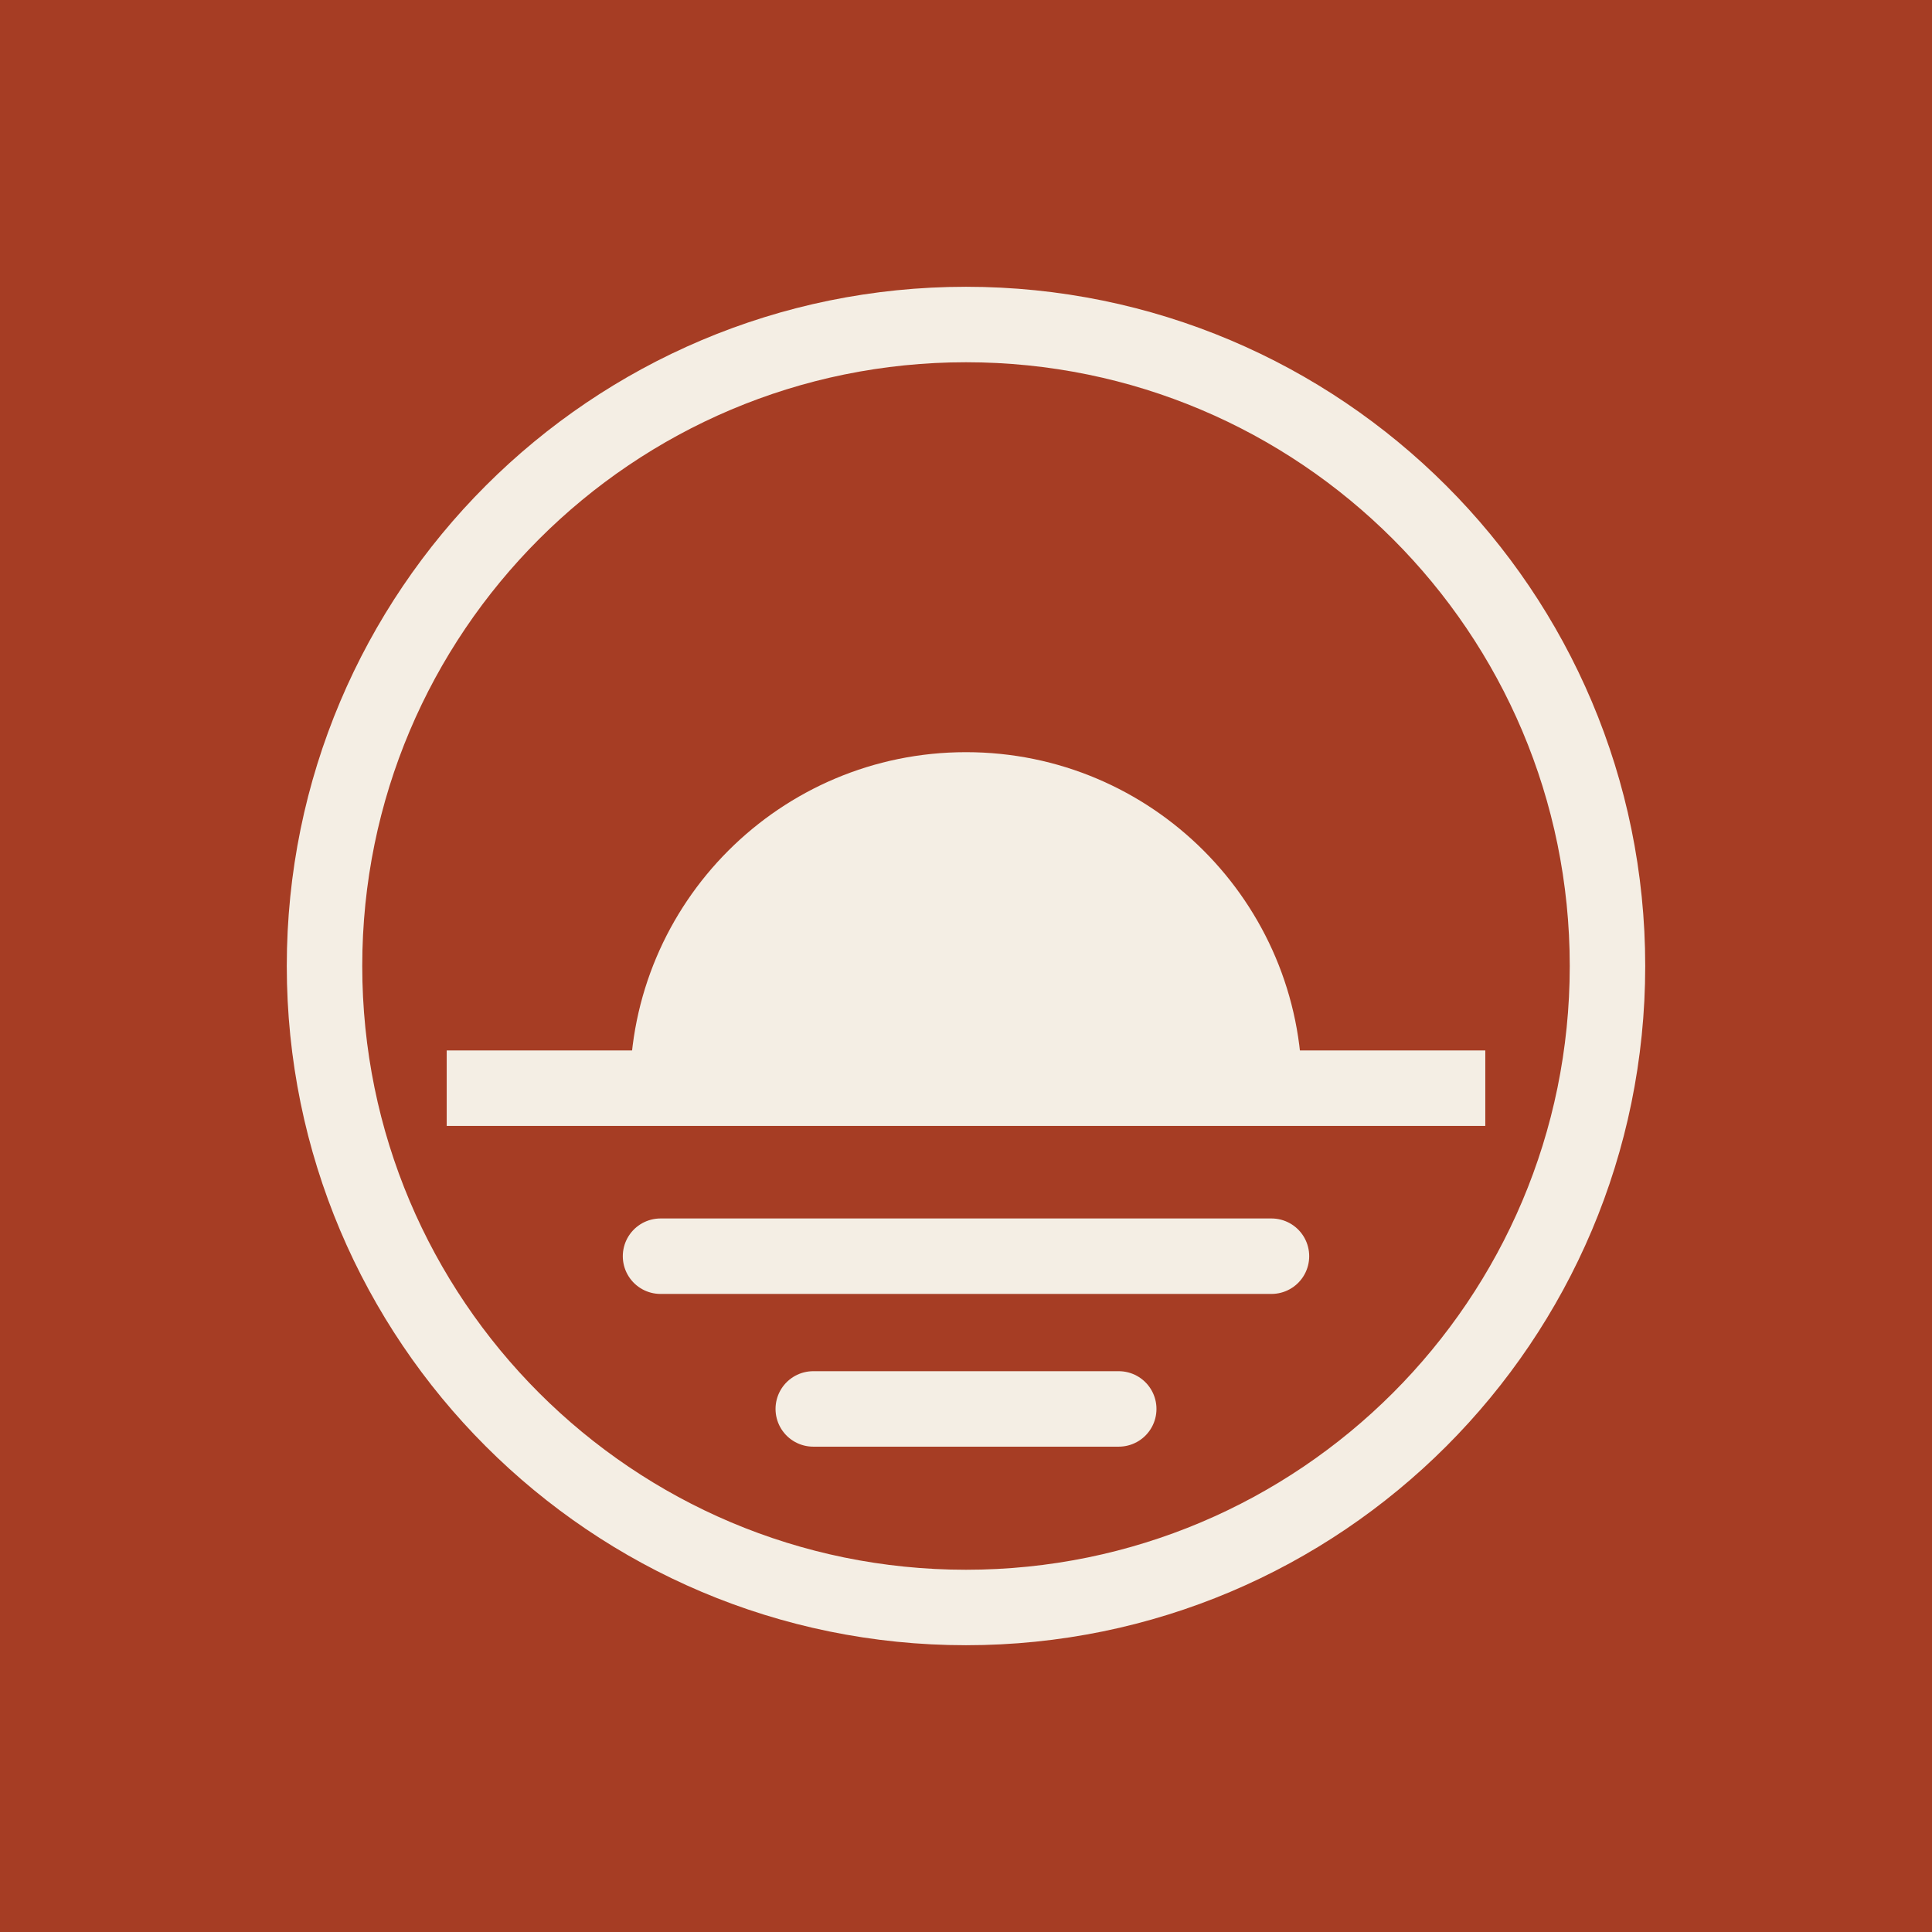
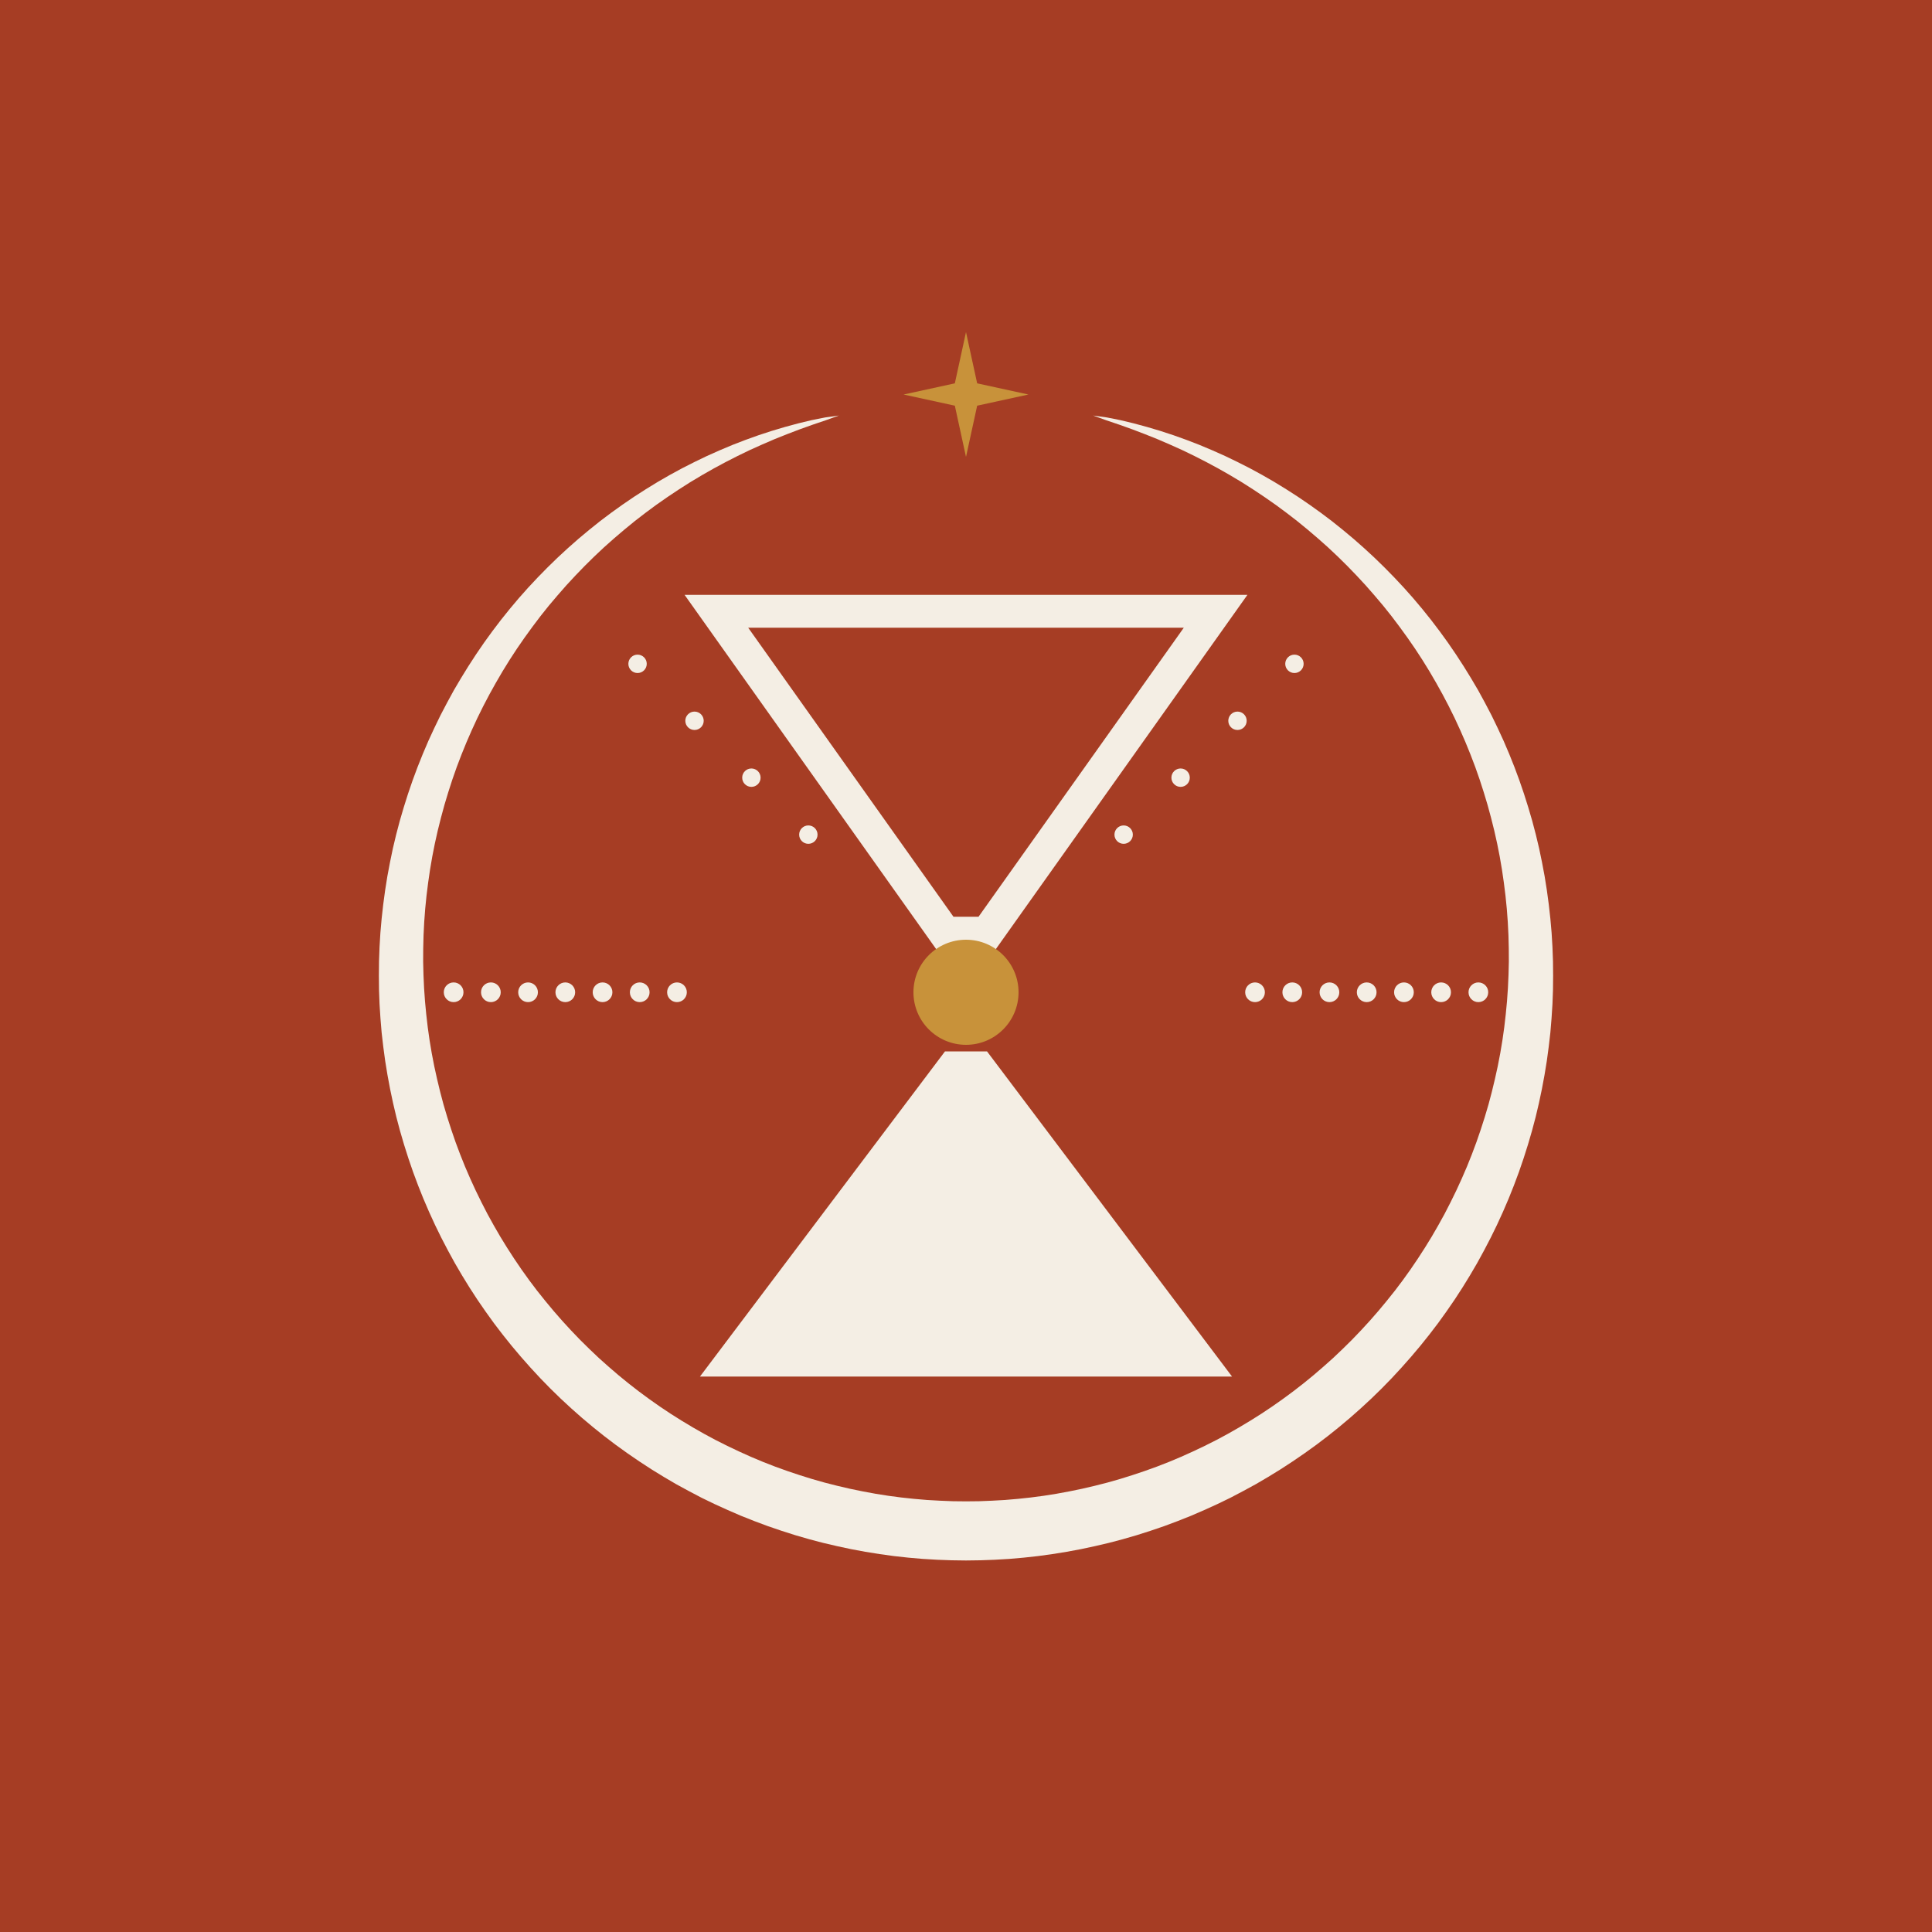
<svg xmlns="http://www.w3.org/2000/svg" width="512" height="512" viewBox="0 0 512 512">
  <rect width="512" height="512" rx="0" fill="#A63D24" />
-   <circle cx="256" cy="256" r="170" fill="none" stroke="#F4EEE4" stroke-width="20" />
-   <path d="M166.952 288.381 A89.048 89.048 0 0 1 345.048 288.381 Z" fill="#F4EEE4" />
-   <line x1="118.381" y1="288.381" x2="393.619" y2="288.381" stroke="#F4EEE4" stroke-width="20" />
-   <line x1="175.048" y1="332.905" x2="336.952" y2="332.905" stroke="#F4EEE4" stroke-width="20" stroke-linecap="round" />
-   <line x1="215.524" y1="373.381" x2="296.476" y2="373.381" stroke="#F4EEE4" stroke-width="20" stroke-linecap="round" />
+   <g transform="translate(81.92,81.92) scale(1.7408)">
+     <circle cx="22.00" cy="104.00" r="1.5" fill="#F4EEE4" />
+     <circle cx="27.67" cy="104.00" r="1.5" fill="#F4EEE4" />
+     <circle cx="33.33" cy="104.00" r="1.5" fill="#F4EEE4" />
+     <circle cx="39.00" cy="104.00" r="1.5" fill="#F4EEE4" />
+     <circle cx="44.67" cy="104.00" r="1.5" fill="#F4EEE4" />
+     <circle cx="50.33" cy="104.00" r="1.5" fill="#F4EEE4" />
+     <circle cx="56.00" cy="104.00" r="1.5" fill="#F4EEE4" />
+     <circle cx="144.00" cy="104.00" r="1.5" fill="#F4EEE4" />
+     <circle cx="149.67" cy="104.00" r="1.5" fill="#F4EEE4" />
+     <circle cx="155.33" cy="104.00" r="1.5" fill="#F4EEE4" />
+     <circle cx="161.00" cy="104.00" r="1.5" fill="#F4EEE4" />
+     <circle cx="166.67" cy="104.00" r="1.5" fill="#F4EEE4" />
+     <circle cx="172.33" cy="104.00" r="1.5" fill="#F4EEE4" />
+     <circle cx="178.00" cy="104.00" r="1.5" fill="#F4EEE4" />
+     <circle cx="50.00" cy="54.00" r="1.4" fill="#F4EEE4" />
+     <circle cx="58.67" cy="62.67" r="1.4" fill="#F4EEE4" />
+     <circle cx="67.33" cy="71.33" r="1.4" fill="#F4EEE4" />
+     <circle cx="76.00" cy="80.00" r="1.4" fill="#F4EEE4" />
+     <circle cx="150.00" cy="54.00" r="1.4" fill="#F4EEE4" />
+     <circle cx="141.33" cy="62.67" r="1.4" fill="#F4EEE4" />
+     <circle cx="132.67" cy="71.33" r="1.4" fill="#F4EEE4" />
+     <circle cx="124.00" cy="80.00" r="1.4" fill="#F4EEE4" />
+     <path d="M119.35,16.20 L121.43,16.49 L123.49,16.90 L125.53,17.39 L127.56,17.94 L129.58,18.54 L131.59,19.20 L133.57,19.91 L135.54,20.67 L137.49,21.49 L139.42,22.35 L141.33,23.27 L143.22,24.23 L145.08,25.24 L146.92,26.30 L148.73,27.41 L150.52,28.56 L152.28,29.76 L154.01,31.00 L155.71,32.28 L157.37,33.61 L159.01,34.98 L160.61,36.39 L162.18,37.84 L163.71,39.33 L165.21,40.86 L166.67,42.42 L168.09,44.02 L169.47,45.66 L170.81,47.33 L172.11,49.04 L173.37,50.78 L174.58,52.55 L175.75,54.35 L176.88,56.18 L177.97,58.03 L179.00,59.92 L180.00,61.83 L180.94,63.77 L181.84,65.72 L182.69,67.71 L183.49,69.71 L184.24,71.73 L184.94,73.77 L185.59,75.83 L186.20,77.91 L186.75,80.00 L187.25,82.10 L187.69,84.22 L188.09,86.35 L188.43,88.49 L188.72,90.64 L188.96,92.79 L189.15,94.95 L189.28,97.12 L189.36,99.29 L189.38,101.46 L189.36,103.63 L189.28,105.80 L189.14,107.97 L188.96,110.14 L188.71,112.30 L188.42,114.45 L188.07,116.60 L187.67,118.74 L187.22,120.87 L186.72,122.99 L186.16,125.10 L185.55,127.19 L184.89,129.27 L184.18,131.34 L183.42,133.38 L182.61,135.41 L181.75,137.41 L180.84,139.40 L179.88,141.36 L178.87,143.30 L177.82,145.22 L176.72,147.10 L175.57,148.97 L174.38,150.80 L173.14,152.60 L171.86,154.38 L170.53,156.12 L169.16,157.83 L167.75,159.50 L166.30,161.14 L164.81,162.75 L163.28,164.32 L161.71,165.85 L160.10,167.34 L158.46,168.79 L156.78,170.20 L155.07,171.57 L153.32,172.90 L151.54,174.18 L149.73,175.42 L147.89,176.62 L146.02,177.77 L144.13,178.88 L142.20,179.93 L140.26,180.95 L138.28,181.91 L136.28,182.82 L134.27,183.69 L132.23,184.50 L130.17,185.27 L128.09,185.98 L125.99,186.65 L123.88,187.26 L121.76,187.82 L119.62,188.32 L117.47,188.78 L115.31,189.18 L113.14,189.53 L110.96,189.83 L108.78,190.07 L106.59,190.26 L104.39,190.39 L102.20,190.47 L100.00,190.50 L97.80,190.47 L95.61,190.39 L93.41,190.26 L91.22,190.07 L89.04,189.83 L86.86,189.53 L84.69,189.18 L82.53,188.78 L80.38,188.32 L78.24,187.82 L76.12,187.26 L74.01,186.65 L71.91,185.98 L69.83,185.27 L67.77,184.50 L65.73,183.69 L63.72,182.82 L61.72,181.91 L59.74,180.95 L57.80,179.93 L55.87,178.88 L53.98,177.77 L52.11,176.62 L50.27,175.42 L48.46,174.18 L46.68,172.90 L44.93,171.57 L43.22,170.20 L41.54,168.79 L39.90,167.34 L38.29,165.85 L36.72,164.32 L35.19,162.75 L33.70,161.14 L32.25,159.50 L30.84,157.83 L29.47,156.12 L28.14,154.38 L26.86,152.60 L25.62,150.80 L24.43,148.97 L23.28,147.10 L22.18,145.22 L21.13,143.30 L20.12,141.36 L19.16,139.40 L18.25,137.41 L17.39,135.41 L16.58,133.38 L15.82,131.34 L15.11,129.27 L14.45,127.19 L13.84,125.10 L13.28,122.99 L12.78,120.87 L12.33,118.74 L11.93,116.60 L11.58,114.45 L11.29,112.30 L11.04,110.14 L10.86,107.97 L10.72,105.80 L10.64,103.63 L10.62,101.46 L10.64,99.29 L10.72,97.12 L10.85,94.95 L11.04,92.79 L11.28,90.64 L11.57,88.49 L11.91,86.35 L12.31,84.22 L12.75,82.10 L13.25,80.00 L13.80,77.91 L14.41,75.83 L15.06,73.77 L15.76,71.73 L16.51,69.71 L17.31,67.71 L18.16,65.72 L19.06,63.77 L20.00,61.83 L21.00,59.92 L22.03,58.03 L23.12,56.18 L24.25,54.35 L25.42,52.55 L26.63,50.78 L27.89,49.04 L29.19,47.33 L30.53,45.66 L31.91,44.02 L33.33,42.42 L34.79,40.86 L36.29,39.33 L37.82,37.84 L39.39,36.39 L40.99,34.98 L42.63,33.61 L44.29,32.28 L45.99,31.00 L47.72,29.76 L49.48,28.56 L51.27,27.41 L53.08,26.30 L54.92,25.24 L56.78,24.23 L58.67,23.27 L60.58,22.35 L62.51,21.49 L64.46,20.67 L66.43,19.91 L68.41,19.20 L70.42,18.54 L72.44,17.94 L74.47,17.39 L76.51,16.90 L78.57,16.49 L80.65,16.20 L80.65,16.20 L78.68,16.91 L76.70,17.58 L74.74,18.28 L72.80,19.02 L70.87,19.79 L68.97,20.61 L67.08,21.46 L65.22,22.36 L63.38,23.30 L61.56,24.28 L59.77,25.30 L58.00,26.36 L56.26,27.47 L54.55,28.61 L52.86,29.79 L51.21,31.01 L49.59,32.26 L48.00,33.56 L46.44,34.89 L44.91,36.25 L43.42,37.65 L41.96,39.09 L40.54,40.56 L39.15,42.06 L37.81,43.59 L36.49,45.15 L35.22,46.74 L33.99,48.37 L32.80,50.01 L31.64,51.69 L30.53,53.39 L29.46,55.12 L28.44,56.87 L27.45,58.65 L26.51,60.44 L25.61,62.26 L24.76,64.10 L23.95,65.96 L23.19,67.83 L22.47,69.72 L21.80,71.63 L21.18,73.55 L20.60,75.48 L20.07,77.43 L19.58,79.39 L19.14,81.36 L18.75,83.33 L18.41,85.32 L18.12,87.31 L17.87,89.31 L17.67,91.31 L17.52,93.32 L17.42,95.32 L17.37,97.33 L17.36,99.34 L17.41,101.35 L17.50,103.35 L17.64,105.35 L17.83,107.35 L18.06,109.34 L18.34,111.32 L18.67,113.29 L19.05,115.26 L19.48,117.21 L19.95,119.16 L20.46,121.09 L21.03,123.01 L21.64,124.91 L22.29,126.80 L22.99,128.67 L23.73,130.52 L24.52,132.35 L25.35,134.16 L26.23,135.96 L27.14,137.73 L28.10,139.47 L29.10,141.20 L30.14,142.89 L31.22,144.56 L32.34,146.21 L33.50,147.83 L34.70,149.42 L35.94,150.97 L37.21,152.50 L38.52,154.00 L39.86,155.46 L41.24,156.90 L42.65,158.29 L44.09,159.66 L45.57,160.98 L47.08,162.28 L48.61,163.53 L50.18,164.75 L51.78,165.93 L53.40,167.07 L55.05,168.17 L56.73,169.23 L58.43,170.25 L60.15,171.23 L61.90,172.17 L63.67,173.06 L65.46,173.91 L67.26,174.72 L69.09,175.49 L70.94,176.21 L72.80,176.88 L74.68,177.51 L76.57,178.10 L78.47,178.64 L80.39,179.13 L82.32,179.58 L84.26,179.98 L86.21,180.34 L88.16,180.65 L90.13,180.91 L92.09,181.12 L94.07,181.29 L96.04,181.40 L98.02,181.48 L100.00,181.50 L101.98,181.48 L103.96,181.40 L105.93,181.29 L107.91,181.12 L109.87,180.91 L111.84,180.65 L113.79,180.34 L115.74,179.98 L117.68,179.58 L119.61,179.13 L121.53,178.64 L123.43,178.10 L125.32,177.51 L127.20,176.88 L129.06,176.21 L130.91,175.49 L132.74,174.72 L134.54,173.91 L136.33,173.06 L138.10,172.17 L139.85,171.23 L141.57,170.25 L143.27,169.23 L144.95,168.17 L146.60,167.07 L148.22,165.93 L149.82,164.75 L151.39,163.53 L152.92,162.28 L154.43,160.98 L155.91,159.66 L157.35,158.29 L158.76,156.90 L160.14,155.46 L161.48,154.00 L162.79,152.50 L164.06,150.97 L165.30,149.42 L166.50,147.83 L167.66,146.21 L168.78,144.56 L169.86,142.89 L170.90,141.20 L171.90,139.47 L172.86,137.73 L173.77,135.96 L174.65,134.16 L175.48,132.35 L176.27,130.52 L177.01,128.67 L177.71,126.80 L178.36,124.91 L178.97,123.01 L179.54,121.09 L180.05,119.16 L180.52,117.21 L180.95,115.26 L181.33,113.29 L181.66,111.32 L181.94,109.34 L182.17,107.35 L182.36,105.35 L182.50,103.35 L182.59,101.35 L182.64,99.34 L182.63,97.33 L182.58,95.32 L182.48,93.32 L182.33,91.31 L182.13,89.31 L181.88,87.31 L181.59,85.32 L181.25,83.33 L180.86,81.36 L180.42,79.39 L179.93,77.43 L179.40,75.48 L178.82,73.55 L178.20,71.63 L177.53,69.72 L176.81,67.83 L176.05,65.96 L175.24,64.10 L174.39,62.26 L173.49,60.44 L172.55,58.65 L171.56,56.87 L170.54,55.12 L169.47,53.39 L168.36,51.69 L167.20,50.01 L166.01,48.37 L164.78,46.74 L163.51,45.15 L162.19,43.59 L160.85,42.06 L159.46,40.56 L158.04,39.09 L156.58,37.65 L155.09,36.25 L153.56,34.89 L152.00,33.56 L150.41,32.26 L148.79,31.01 L147.14,29.79 L145.45,28.61 L143.74,27.47 L142.00,26.36 L140.23,25.30 L138.44,24.28 L136.62,23.30 L134.78,22.36 L132.92,21.46 L131.03,20.61 L129.13,19.79 L127.20,19.02 L125.26,18.28 L123.30,17.58 L121.32,16.91 L119.35,16.20 Z" fill="#F4EEE4" />
+     <path d="M100.00,3.50 L101.70,11.30 L109.50,13.00 L101.70,14.70 L100.00,22.50 L98.30,14.70 L90.50,13.00 L98.30,11.30 Z" fill="#C8923A" />
+     <path d="M62,46 L138,46 L103.2,95 L96.8,95 Z" fill="none" stroke="#F4EEE4" stroke-width="5" stroke-linejoin="miter" stroke-miterlimit="10" />
+     <path d="M96.8,113 L103.2,113 L140.5,162.5 L59.5,162.5 Z" fill="#F4EEE4" />
+     <circle cx="100" cy="104" r="8" fill="#C8923A" />
+   </g>
</svg>
